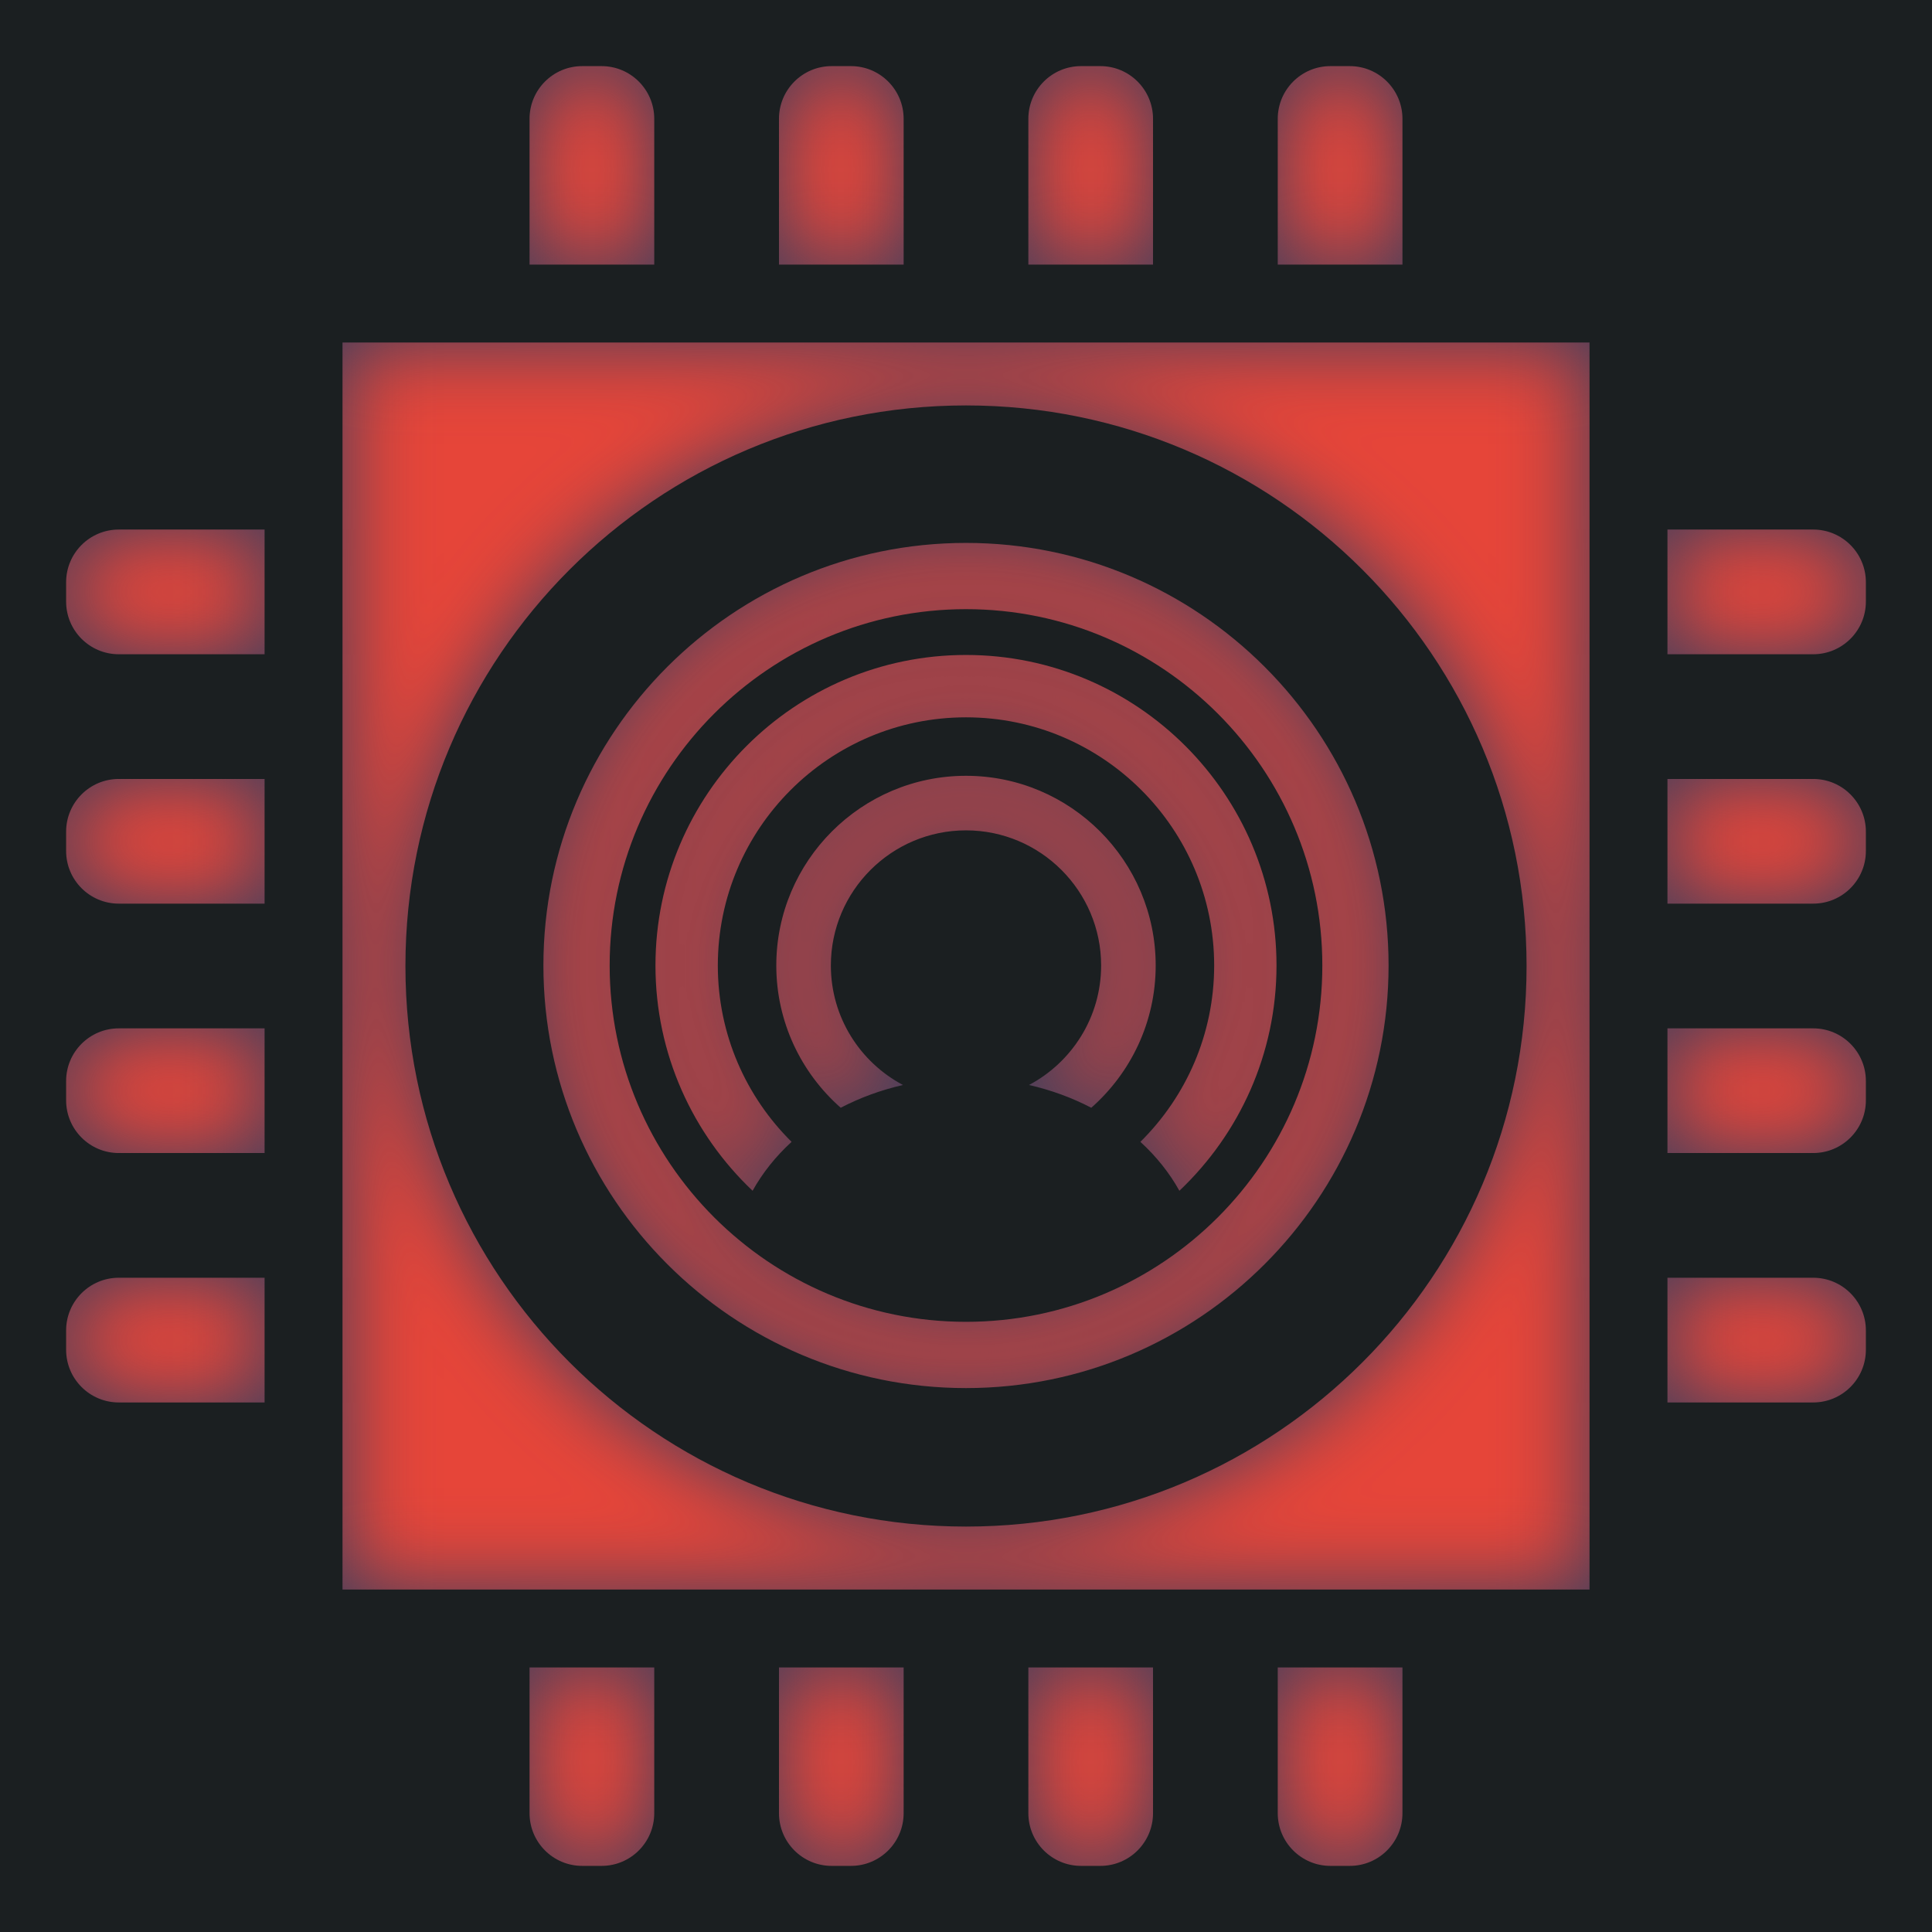
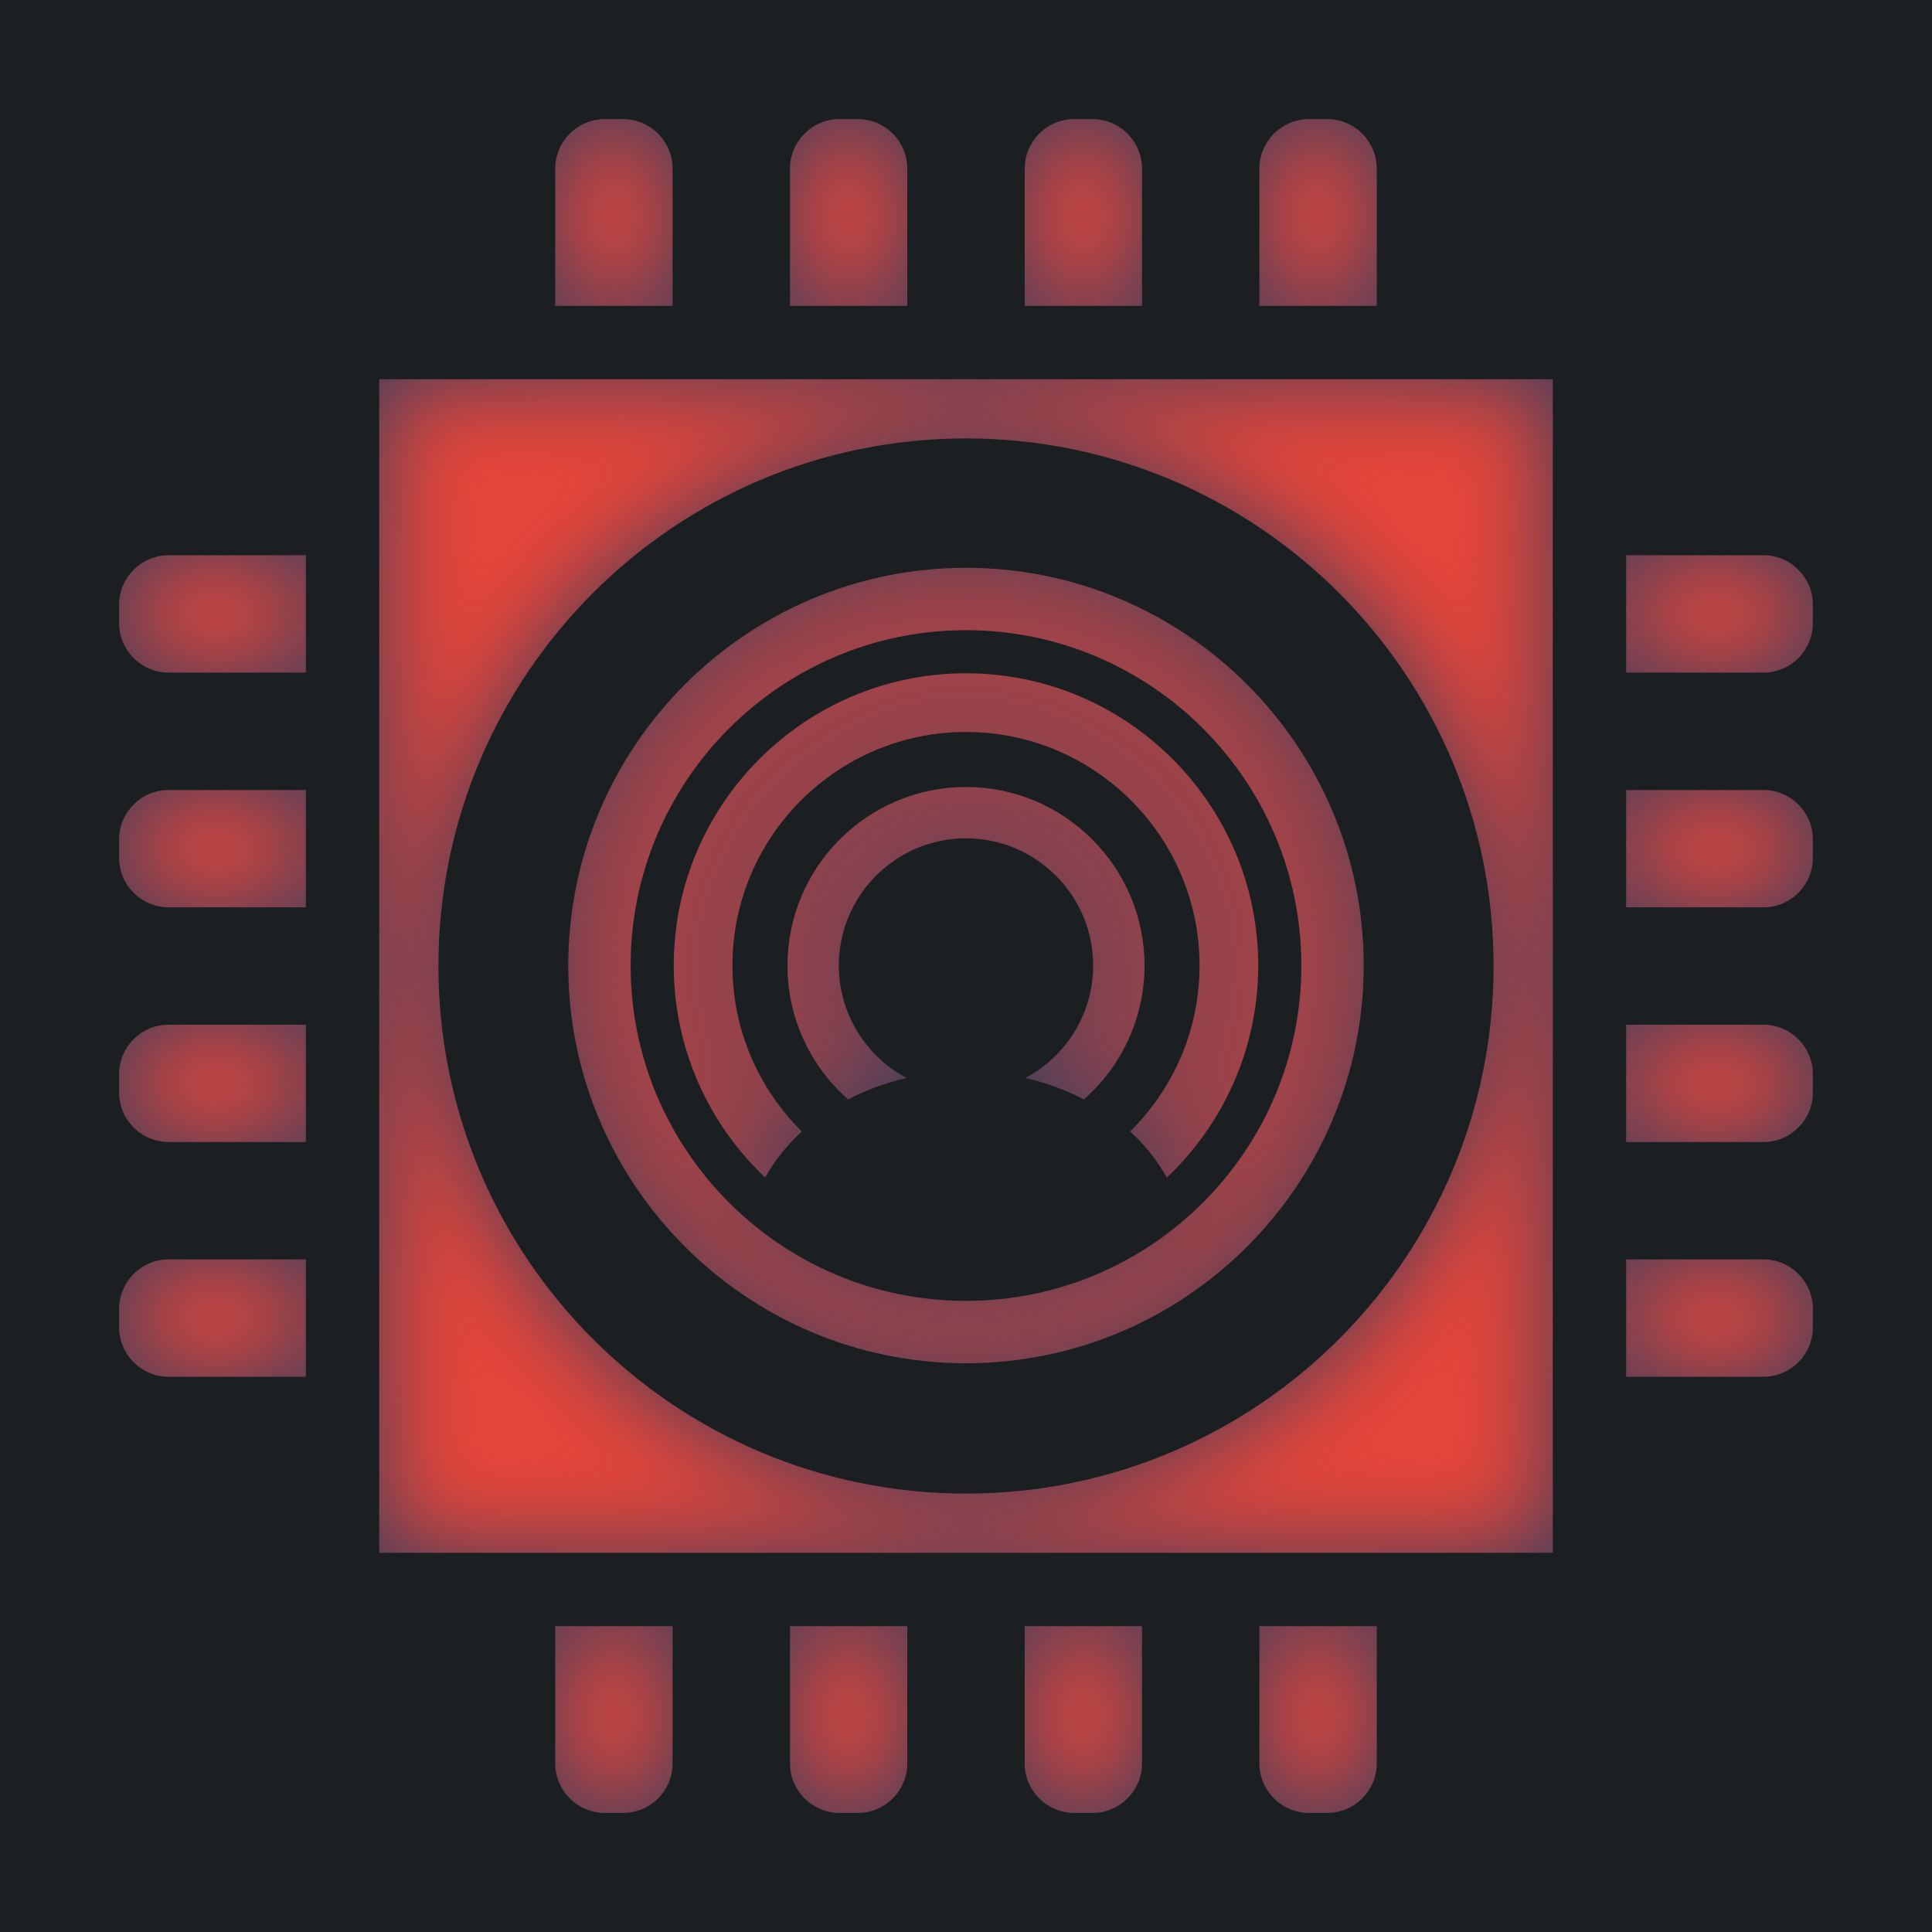
- <svg xmlns="http://www.w3.org/2000/svg" version="1.2" id="Layer_1" x="0px" y="0px" viewBox="-421 153 512 512" xml:space="preserve" width="512" height="512">
-   <defs id="defs7">
-     <filter style="color-interpolation-filters:sRGB;" id="filter980" x="-0.192" y="-0.155" width="1.374" height="1.301">
-       <feFlood flood-opacity="1" flood-color="rgb(58,63,94)" result="flood" id="feFlood970" />
-       <feComposite in="flood" in2="SourceGraphic" operator="out" result="composite1" id="feComposite972" />
-       <feGaussianBlur in="composite1" stdDeviation="15" result="blur" id="feGaussianBlur974" />
-       <feOffset dx="0" dy="0" result="offset" id="feOffset976" />
-       <feComposite in="offset" in2="SourceGraphic" operator="atop" result="composite2" id="feComposite978" />
-     </filter>
-     <filter style="color-interpolation-filters:sRGB;" id="filter1066" x="-0.059" y="-0.048" width="1.119" height="1.096">
-       <feFlood flood-opacity="1" flood-color="rgb(58,63,94)" result="flood" id="feFlood1056" />
-       <feComposite in="flood" in2="SourceGraphic" operator="out" result="composite1" id="feComposite1058" />
-       <feGaussianBlur in="composite1" stdDeviation="9.788" result="blur" id="feGaussianBlur1060" />
-       <feOffset dx="0" dy="0" result="offset" id="feOffset1062" />
-       <feComposite in="offset" in2="SourceGraphic" operator="atop" result="composite2" id="feComposite1064" />
-     </filter>
-     <filter style="color-interpolation-filters:sRGB;" id="filter3800" x="-0.061" y="-0.061" width="1.123" height="1.123">
-       <feFlood flood-opacity="1" flood-color="rgb(58,63,94)" result="flood" id="feFlood3790" />
-       <feComposite in="flood" in2="SourceGraphic" operator="out" result="composite1" id="feComposite3792" />
-       <feGaussianBlur in="composite1" stdDeviation="12.098" result="blur" id="feGaussianBlur3794" />
-       <feOffset dx="0" dy="0" result="offset" id="feOffset3796" />
-       <feComposite in="offset" in2="SourceGraphic" operator="atop" result="composite2" id="feComposite3798" />
-     </filter>
-     <filter style="color-interpolation-filters:sRGB;" id="filter4260" x="-0.057" y="-0.057" width="1.113" height="1.113">
-       <feFlood flood-opacity="1" flood-color="rgb(58,63,94)" result="flood" id="feFlood4250" />
-       <feComposite in="flood" in2="SourceGraphic" operator="out" result="composite1" id="feComposite4252" />
-       <feGaussianBlur in="composite1" stdDeviation="12.1" result="blur" id="feGaussianBlur4254" />
-       <feOffset dx="0" dy="0" result="offset" id="feOffset4256" />
-       <feComposite in="offset" in2="SourceGraphic" operator="atop" result="composite2" id="feComposite4258" />
-     </filter>
-     <filter style="color-interpolation-filters:sRGB;" id="filter893" x="-0.099" y="-0.077" width="1.198" height="1.153">
-       <feFlood flood-opacity="1" flood-color="rgb(58,63,94)" result="flood" id="feFlood883" />
-       <feComposite in="flood" in2="SourceGraphic" operator="out" result="composite1" id="feComposite885" />
-       <feGaussianBlur in="composite1" stdDeviation="15" result="blur" id="feGaussianBlur887" />
-       <feOffset dx="0" dy="0" result="offset" id="feOffset889" />
-       <feComposite in="offset" in2="SourceGraphic" operator="atop" result="composite2" id="feComposite891" />
-     </filter>
-     <filter style="color-interpolation-filters:sRGB;" id="filter893-7" x="-0.16" y="-0.161" width="1.312" height="1.314">
-       <feFlood flood-opacity="1" flood-color="rgb(58,63,94)" result="flood" id="feFlood883-7" />
-       <feComposite in="flood" in2="SourceGraphic" operator="out" result="composite1" id="feComposite885-5" />
-       <feGaussianBlur in="composite1" stdDeviation="15" result="blur" id="feGaussianBlur887-4" />
-       <feOffset dx="0" dy="0" result="offset" id="feOffset889-8" />
-       <feComposite in="offset" in2="SourceGraphic" operator="atop" result="composite2" id="feComposite891-1" />
-     </filter>
-     <filter style="color-interpolation-filters:sRGB;" id="filter937" x="-0.075" y="-0.075" width="1.149" height="1.15">
-       <feFlood flood-opacity="1" flood-color="rgb(58,63,94)" result="flood" id="feFlood927" />
-       <feComposite in="flood" in2="SourceGraphic" operator="out" result="composite1" id="feComposite929" />
-       <feGaussianBlur in="composite1" stdDeviation="14.772" result="blur" id="feGaussianBlur931" />
-       <feOffset dx="0" dy="0" result="offset" id="feOffset933" />
-       <feComposite in="offset" in2="SourceGraphic" operator="atop" result="composite2" id="feComposite935" />
-     </filter>
-     <filter style="color-interpolation-filters:sRGB;" id="filter887" x="-0.161" y="-0.162" width="1.313" height="1.316">
-       <feFlood flood-opacity="1" flood-color="rgb(58,63,94)" result="flood" id="feFlood877" />
-       <feComposite in="flood" in2="SourceGraphic" operator="out" result="composite1" id="feComposite879" />
-       <feGaussianBlur in="composite1" stdDeviation="15" result="blur" id="feGaussianBlur881" />
-       <feOffset dx="0" dy="0" result="offset" id="feOffset883" />
-       <feComposite in="offset" in2="SourceGraphic" operator="atop" result="composite2" id="feComposite885-2" />
-     </filter>
-     <filter style="color-interpolation-filters:sRGB;" id="filter937-8" x="-0.059" y="-0.06" width="1.119" height="1.12">
-       <feFlood flood-opacity="1" flood-color="rgb(58,63,94)" result="flood" id="feFlood927-9" />
-       <feComposite in="flood" in2="SourceGraphic" operator="out" result="composite1" id="feComposite929-3" />
-       <feGaussianBlur in="composite1" stdDeviation="11.723" result="blur" id="feGaussianBlur931-6" />
-       <feOffset dx="0" dy="0" result="offset" id="feOffset933-8" />
-       <feComposite in="offset" in2="SourceGraphic" operator="atop" result="composite2" id="feComposite935-0" />
-     </filter>
-     <filter style="color-interpolation-filters:sRGB;" id="filter893-1" x="-0.162" y="-0.161" width="1.315" height="1.314">
-       <feFlood flood-opacity="1" flood-color="rgb(58,63,94)" result="flood" id="feFlood883-0" />
-       <feComposite in="flood" in2="SourceGraphic" operator="out" result="composite1" id="feComposite885-51" />
-       <feGaussianBlur in="composite1" stdDeviation="15" result="blur" id="feGaussianBlur887-1" />
-       <feOffset dx="0" dy="0" result="offset" id="feOffset889-0" />
-       <feComposite in="offset" in2="SourceGraphic" operator="atop" result="composite2" id="feComposite891-8" />
-     </filter>
-     <filter style="color-interpolation-filters:sRGB;" id="filter937-5" x="-0.063" y="-0.063" width="1.127" height="1.126">
-       <feFlood flood-opacity="1" flood-color="rgb(58,63,94)" result="flood" id="feFlood927-0" />
-       <feComposite in="flood" in2="SourceGraphic" operator="out" result="composite1" id="feComposite929-6" />
-       <feGaussianBlur in="composite1" stdDeviation="12.382" result="blur" id="feGaussianBlur931-4" />
-       <feOffset dx="0" dy="0" result="offset" id="feOffset933-6" />
-       <feComposite in="offset" in2="SourceGraphic" operator="atop" result="composite2" id="feComposite935-2" />
-     </filter>
-     <filter style="color-interpolation-filters:sRGB;" id="filter893-8" x="-0.157" y="-0.157" width="1.305" height="1.305">
-       <feFlood flood-opacity="1" flood-color="rgb(58,63,94)" result="flood" id="feFlood883-6" />
-       <feComposite in="flood" in2="SourceGraphic" operator="out" result="composite1" id="feComposite885-28" />
-       <feGaussianBlur in="composite1" stdDeviation="15" result="blur" id="feGaussianBlur887-47" />
-       <feOffset dx="0" dy="0" result="offset" id="feOffset889-2" />
-       <feComposite in="offset" in2="SourceGraphic" operator="atop" result="composite2" id="feComposite891-4" />
-     </filter>
-     <filter style="color-interpolation-filters:sRGB;" id="filter1451" x="-0.074" y="-0.074" width="1.148" height="1.148">
-       <feFlood flood-opacity="1" flood-color="rgb(58,63,94)" result="flood" id="feFlood1441" />
-       <feComposite in="flood" in2="SourceGraphic" operator="out" result="composite1" id="feComposite1443" />
-       <feGaussianBlur in="composite1" stdDeviation="14.95" result="blur" id="feGaussianBlur1445" />
-       <feOffset dx="0" dy="0" result="offset" id="feOffset1447" />
-       <feComposite in="offset" in2="SourceGraphic" operator="atop" result="composite2" id="feComposite1449" />
+ <svg xmlns="http://www.w3.org/2000/svg" version="1.2" id="Layer_1" x="0px" y="0px" viewBox="0 0 512 512" xml:space="preserve" width="512" height="512">
+   <defs id="defs1">
+     <filter style="color-interpolation-filters:sRGB" id="filter2" x="-0.07" y="-0.07" width="1.141" height="1.141">
+       <feFlood result="flood" in="SourceGraphic" flood-opacity="1" flood-color="rgb(58,63,94)" id="feFlood1" />
+       <feGaussianBlur result="blur" in="SourceGraphic" stdDeviation="15" id="feGaussianBlur1" />
+       <feOffset result="offset" in="blur" dx="0" dy="0" id="feOffset1" />
+       <feComposite result="comp1" operator="out" in="flood" in2="offset" id="feComposite1" />
+       <feComposite result="comp2" operator="atop" in="comp1" in2="SourceGraphic" id="feComposite2" />
    </filter>
  </defs>
-   <g id="g439" transform="translate(-421,153)" style="fill:#1b1f21;fill-opacity:1">
-     <g id="g8" style="fill:#1b1f21;fill-opacity:1">
- </g>
-     <g id="g10" style="fill:#1b1f21;fill-opacity:1">
- </g>
-     <g id="g12" style="fill:#1b1f21;fill-opacity:1">
- </g>
-     <g id="g14" style="fill:#1b1f21;fill-opacity:1">
- </g>
-     <g id="g16" style="fill:#1b1f21;fill-opacity:1">
- </g>
-     <g id="g18" style="fill:#1b1f21;fill-opacity:1">
- </g>
-     <g id="g20" style="fill:#1b1f21;fill-opacity:1">
- </g>
-     <g id="g22" style="fill:#1b1f21;fill-opacity:1">
- </g>
-     <g id="g24" style="fill:#1b1f21;fill-opacity:1">
- </g>
-     <g id="g26" style="fill:#1b1f21;fill-opacity:1">
- </g>
-     <g id="g28" style="fill:#1b1f21;fill-opacity:1">
- </g>
-     <g id="g30" style="fill:#1b1f21;fill-opacity:1">
- </g>
-     <g id="g32" style="fill:#1b1f21;fill-opacity:1">
- </g>
-     <g id="g34" style="fill:#1b1f21;fill-opacity:1">
- </g>
-     <g id="g36" style="fill:#1b1f21;fill-opacity:1">
- </g>
-     <g id="g1182" transform="translate(131.2651,78.46136)" style="fill:#1b1f21;fill-opacity:1">
-       <g id="g14-6" style="fill:#1b1f21;fill-opacity:1">
- </g>
-       <g id="g16-7" style="fill:#1b1f21;fill-opacity:1">
- </g>
-       <g id="g18-5" style="fill:#1b1f21;fill-opacity:1">
- </g>
-       <g id="g20-3" style="fill:#1b1f21;fill-opacity:1">
- </g>
-       <g id="g22-5" style="fill:#1b1f21;fill-opacity:1">
- </g>
-       <g id="g24-6" style="fill:#1b1f21;fill-opacity:1">
- </g>
-       <g id="g26-2" style="fill:#1b1f21;fill-opacity:1">
- </g>
-       <g id="g28-9" style="fill:#1b1f21;fill-opacity:1">
- </g>
-       <g id="g30-1" style="fill:#1b1f21;fill-opacity:1">
- </g>
-       <g id="g32-27" style="fill:#1b1f21;fill-opacity:1">
- </g>
-       <g id="g34-09" style="fill:#1b1f21;fill-opacity:1">
- </g>
-       <g id="g36-3" style="fill:#1b1f21;fill-opacity:1">
- </g>
-       <g id="g38" style="fill:#1b1f21;fill-opacity:1">
- </g>
-       <g id="g40" style="fill:#1b1f21;fill-opacity:1">
- </g>
-       <g id="g42" style="fill:#1b1f21;fill-opacity:1">
- </g>
-       <g id="g541" transform="translate(26.04745,-8.002671)" style="fill:#1b1f21;fill-opacity:1">
-         <g id="g20-6" style="fill:#1b1f21;fill-opacity:1">
- </g>
-         <g id="g22-7" style="fill:#1b1f21;fill-opacity:1">
- </g>
-         <g id="g24-5" style="fill:#1b1f21;fill-opacity:1">
- </g>
-         <g id="g26-3" style="fill:#1b1f21;fill-opacity:1">
- </g>
-         <g id="g28-5" style="fill:#1b1f21;fill-opacity:1">
- </g>
-         <g id="g30-6" style="fill:#1b1f21;fill-opacity:1">
- </g>
-         <g id="g32-2" style="fill:#1b1f21;fill-opacity:1">
- </g>
-         <g id="g34-9" style="fill:#1b1f21;fill-opacity:1">
- </g>
-         <g id="g36-1" style="fill:#1b1f21;fill-opacity:1">
- </g>
-         <g id="g38-2" style="fill:#1b1f21;fill-opacity:1">
- </g>
-         <g id="g40-7" style="fill:#1b1f21;fill-opacity:1">
- </g>
-         <g id="g42-0" style="fill:#1b1f21;fill-opacity:1">
- </g>
-         <g id="g44" style="fill:#1b1f21;fill-opacity:1">
- </g>
-         <g id="g46" style="fill:#1b1f21;fill-opacity:1">
- </g>
-         <g id="g48" style="fill:#1b1f21;fill-opacity:1">
- </g>
-         <g id="g319" transform="translate(-157.3126,-70.45869)" style="fill:#1b1f21;fill-opacity:1">
-           <g id="g949" style="fill:#1b1f21;fill-opacity:1">
-             <path d="M 0,0 H 512 V 512 H 0 Z" fill="#b90202" fill-opacity="1" id="path902" style="fill:#1b1f21;fill-opacity:1" />
-             <g id="g1524" transform="matrix(0.6529937,0.6509531,-0.6509531,0.6529937,760.9603,405.168)" style="fill:#1b1f21;fill-opacity:1">
-               <g class="" id="g1513" style="fill:#1b1f21;fill-opacity:1" />
-             </g>
-             <g id="g1741" transform="matrix(0.7314895,-0.7251916,0.7251916,0.7314895,174.7217,-127.5294)" style="fill:#1b1f21;fill-opacity:1">
-               <g class="" id="g1730" style="fill:#1b1f21;fill-opacity:1" />
-             </g>
-           </g>
-           <g id="g10-6" style="fill:#1b1f21;fill-opacity:1">
- </g>
-           <g id="g12-7" style="fill:#1b1f21;fill-opacity:1">
- </g>
-           <g id="g14-9" style="fill:#1b1f21;fill-opacity:1">
- </g>
-           <g id="g16-5" style="fill:#1b1f21;fill-opacity:1">
- </g>
-           <g id="g18-3" style="fill:#1b1f21;fill-opacity:1">
- </g>
-           <g id="g20-5" style="fill:#1b1f21;fill-opacity:1">
- </g>
-           <g id="g22-6" style="fill:#1b1f21;fill-opacity:1">
- </g>
-           <g id="g24-2" style="fill:#1b1f21;fill-opacity:1">
- </g>
-           <g id="g26-9" style="fill:#1b1f21;fill-opacity:1">
- </g>
-           <g id="g28-1" style="fill:#1b1f21;fill-opacity:1">
- </g>
-           <g id="g30-2" style="fill:#1b1f21;fill-opacity:1">
- </g>
-           <g id="g32-7" style="fill:#1b1f21;fill-opacity:1">
- </g>
-           <g id="g34-0" style="fill:#1b1f21;fill-opacity:1">
- </g>
-           <g id="g36-9" style="fill:#1b1f21;fill-opacity:1">
- </g>
-           <g id="g38-3" style="fill:#1b1f21;fill-opacity:1">
- </g>
-         </g>
-       </g>
-     </g>
-     <g id="g1551" transform="matrix(0.5122272,0,0,0.5122272,124.8544,126.0789)" style="fill:#1b1f21;fill-opacity:1">
-       <g id="g1478" style="fill:#1b1f21;fill-opacity:1">
-         <g id="g1476" style="fill:#1b1f21;fill-opacity:1">
- 		
- 	</g>
-       </g>
-       <g id="g1484" style="fill:#1b1f21;fill-opacity:1">
-         <g id="g1482" style="fill:#1b1f21;fill-opacity:1">
- 		
- 	</g>
-       </g>
-       <g id="g1490" style="fill:#1b1f21;fill-opacity:1">
-         <g id="g1488" style="fill:#1b1f21;fill-opacity:1">
- 		
- 	</g>
-       </g>
-       <g id="g1492" style="fill:#1b1f21;fill-opacity:1">
- </g>
-       <g id="g1494" style="fill:#1b1f21;fill-opacity:1">
- </g>
-       <g id="g1496" style="fill:#1b1f21;fill-opacity:1">
- </g>
-       <g id="g1498" style="fill:#1b1f21;fill-opacity:1">
- </g>
-       <g id="g1500" style="fill:#1b1f21;fill-opacity:1">
- </g>
-       <g id="g1502" style="fill:#1b1f21;fill-opacity:1">
- </g>
-       <g id="g1504" style="fill:#1b1f21;fill-opacity:1">
- </g>
-       <g id="g1506" style="fill:#1b1f21;fill-opacity:1">
- </g>
-       <g id="g1508" style="fill:#1b1f21;fill-opacity:1">
- </g>
-       <g id="g1510" style="fill:#1b1f21;fill-opacity:1">
- </g>
-       <g id="g1512" style="fill:#1b1f21;fill-opacity:1">
- </g>
-       <g id="g1514" style="fill:#1b1f21;fill-opacity:1">
- </g>
-       <g id="g1516" style="fill:#1b1f21;fill-opacity:1">
- </g>
-       <g id="g1518" style="fill:#1b1f21;fill-opacity:1">
- </g>
-       <g id="g1520" style="fill:#1b1f21;fill-opacity:1">
- </g>
-     </g>
-   </g>
-   <g id="g2623" transform="matrix(0.3880947,0,0,0.3880947,-267.3774,341.8404)" />
-   <g id="g366" transform="matrix(0.6494255,0,0,0.6494255,-256.6911,316.5475)">
-     <g id="g309">
-       <g id="g307">
- 		
- 		
- 		
- 	</g>
-     </g>
-     <g id="g311">
- </g>
-     <g id="g313">
- </g>
-     <g id="g315">
- </g>
-     <g id="g317">
- </g>
-     <g id="g319-3">
- </g>
-     <g id="g321">
- </g>
-     <g id="g323">
- </g>
-     <g id="g325">
- </g>
-     <g id="g327">
- </g>
-     <g id="g329">
- </g>
-     <g id="g331">
- </g>
-     <g id="g333">
- </g>
-     <g id="g335">
- </g>
-     <g id="g337">
- </g>
-     <g id="g339">
- </g>
-   </g>
-   <g id="g314" transform="matrix(0.3554219,0,0,0.3554219,-255.9877,318.0125)">
-     <g id="g249">
-       <g id="g247">
- 		
- 	</g>
-     </g>
-     <g id="g255">
-       <g id="g253">
- 		
- 	</g>
-     </g>
-     <g id="g257">
- </g>
-     <g id="g259">
- </g>
-     <g id="g261">
- </g>
-     <g id="g263">
- </g>
-     <g id="g265">
- </g>
-     <g id="g267">
- </g>
-     <g id="g269">
- </g>
-     <g id="g271">
- </g>
-     <g id="g273">
- </g>
-     <g id="g275">
- </g>
-     <g id="g277">
- </g>
-     <g id="g279">
- </g>
-     <g id="g281">
- </g>
-     <g id="g283">
- </g>
-     <g id="g285">
- </g>
-   </g>
-   <g style="fill:#000000" id="g1111" transform="matrix(3.723832,0,0,3.723832,-258.0958,310.3184)" />
-   <g style="fill:#000000" id="g1846" transform="matrix(0.3894442,0,0,0.3894442,-264.6975,331.6525)">
-     <g id="g1719">
-       <g id="g1717">
- 		
- 	</g>
-     </g>
-     <g id="g1725">
-       <g id="g1723">
- 		
- 	</g>
-     </g>
-     <g id="g1731">
-       <g id="g1729">
- 		
- 	</g>
-     </g>
-     <g id="g1737">
-       <g id="g1735">
- 		
- 	</g>
-     </g>
-     <g id="g1743">
-       <g id="g1741-6">
- 		
- 	</g>
-     </g>
-     <g id="g1749">
-       <g id="g1747">
- 		
- 	</g>
-     </g>
-     <g id="g1755">
-       <g id="g1753">
- 		
- 	</g>
-     </g>
-     <g id="g1761">
-       <g id="g1759">
- 		
- 	</g>
-     </g>
-     <g id="g1767">
-       <g id="g1765">
- 		
- 	</g>
-     </g>
-     <g id="g1773">
-       <g id="g1771">
- 		
- 	</g>
-     </g>
-     <g id="g1779">
-       <g id="g1777">
- 		
- 	</g>
-     </g>
-     <g id="g1785">
-       <g id="g1783">
- 		
- 	</g>
-     </g>
-     <g id="g1791">
-       <g id="g1789">
- 		
- 	</g>
-     </g>
-     <g id="g1797">
-       <g id="g1795">
- 		
- 	</g>
-     </g>
-   </g>
-   <style type="text/css" id="style4077">
- 	.st0{fill:#000000;}
- </style>
-   <g id="g4113" transform="matrix(0.9315556,0,0,0.9315556,-403.4782,170.5218)" style="fill:#e64539;fill-opacity:1;filter:url(#filter4260)">
-     <path class="st0" d="M 167.314,14.993 C 167.314,6.712 160.603,0 152.332,0 h -5.514 c -8.27,0 -14.982,6.712 -14.982,14.993 V 56.46 h 35.478 z" id="path4079" style="fill:#e64539;fill-opacity:1" />
-     <path class="st0" d="M 238.261,14.993 C 238.261,6.712 231.549,0 223.279,0 h -5.504 c -8.271,0 -14.982,6.712 -14.982,14.993 V 56.46 h 35.468 V 14.993 Z" id="path4081" style="fill:#e64539;fill-opacity:1" />
-     <path class="st0" d="M 309.207,14.993 C 309.207,6.712 302.496,0 294.225,0 h -5.504 C 280.45,0 273.739,6.712 273.739,14.993 V 56.46 h 35.468 z" id="path4083" style="fill:#e64539;fill-opacity:1" />
-     <path class="st0" d="M 380.164,14.993 C 380.164,6.712 373.452,0 365.182,0 h -5.514 c -8.271,0 -14.982,6.712 -14.982,14.993 V 56.46 h 35.478 V 14.993 Z" id="path4085" style="fill:#e64539;fill-opacity:1" />
-     <path class="st0" d="m 131.836,497.007 c 0,8.281 6.712,14.993 14.982,14.993 h 5.514 c 8.27,0 14.982,-6.712 14.982,-14.993 V 455.55 h -35.478 z" id="path4087" style="fill:#e64539;fill-opacity:1" />
-     <path class="st0" d="m 202.793,497.007 c 0,8.281 6.711,14.993 14.982,14.993 h 5.504 c 8.271,0 14.982,-6.712 14.982,-14.993 V 455.55 h -35.468 z" id="path4089" style="fill:#e64539;fill-opacity:1" />
-     <path class="st0" d="m 273.739,497.007 c 0,8.281 6.711,14.993 14.982,14.993 h 5.504 c 8.271,0 14.982,-6.712 14.982,-14.993 V 455.55 h -35.468 z" id="path4091" style="fill:#e64539;fill-opacity:1" />
-     <path class="st0" d="m 344.685,497.007 c 0,8.281 6.712,14.993 14.982,14.993 h 5.514 c 8.27,0 14.982,-6.712 14.982,-14.993 V 455.55 h -35.478 z" id="path4093" style="fill:#e64539;fill-opacity:1" />
-     <path class="st0" d="m 497.017,131.836 h -41.466 v 35.478 h 41.466 c 8.272,0 14.982,-6.711 14.982,-14.992 v -5.494 c 0,-8.281 -6.71,-14.992 -14.982,-14.992 z" id="path4095" style="fill:#e64539;fill-opacity:1" />
-     <path class="st0" d="m 497.017,202.792 h -41.466 v 35.468 h 41.466 c 8.272,0 14.982,-6.712 14.982,-14.982 v -5.493 c 0,-8.281 -6.71,-14.993 -14.982,-14.993 z" id="path4097" style="fill:#e64539;fill-opacity:1" />
-     <path class="st0" d="m 497.017,273.739 h -41.466 v 35.468 h 41.466 c 8.272,0 14.982,-6.712 14.982,-14.993 v -5.493 c 0,-8.271 -6.71,-14.982 -14.982,-14.982 z" id="path4099" style="fill:#e64539;fill-opacity:1" />
-     <path class="st0" d="m 497.017,344.685 h -41.466 v 35.478 h 41.466 c 8.272,0 14.982,-6.712 14.982,-14.993 v -5.493 c 0,-8.28 -6.71,-14.992 -14.982,-14.992 z" id="path4101" style="fill:#e64539;fill-opacity:1" />
-     <path class="st0" d="m 0.001,146.828 v 5.494 c 0,8.281 6.712,14.992 14.982,14.992 H 56.46 V 131.836 H 14.983 c -8.27,0 -14.982,6.711 -14.982,14.992 z" id="path4103" style="fill:#e64539;fill-opacity:1" />
-     <path class="st0" d="m 0.001,217.786 v 5.493 c 0,8.27 6.712,14.982 14.982,14.982 H 56.46 V 202.793 H 14.983 c -8.27,-0.001 -14.982,6.711 -14.982,14.993 z" id="path4105" style="fill:#e64539;fill-opacity:1" />
-     <path class="st0" d="m 0.001,288.722 v 5.493 c 0,8.281 6.712,14.993 14.982,14.993 H 56.46 V 273.74 H 14.983 c -8.27,-0.001 -14.982,6.71 -14.982,14.982 z" id="path4107" style="fill:#e64539;fill-opacity:1" />
-     <path class="st0" d="m 0.001,359.678 v 5.493 c 0,8.281 6.712,14.993 14.982,14.993 H 56.46 V 344.686 H 14.983 c -8.27,-10e-4 -14.982,6.711 -14.982,14.992 z" id="path4109" style="fill:#e64539;fill-opacity:1" />
-     <path id="path4111" style="fill:#e64539;fill-opacity:1" class="st0" d="M 78.627 78.627 L 78.627 433.381 L 433.381 433.381 L 433.381 78.627 L 78.627 78.627 z M 256 96.528 C 344.074 96.528 415.473 167.926 415.472 256 C 415.472 344.072 344.074 415.472 256 415.472 C 167.926 415.472 96.528 344.074 96.528 256 C 96.528 167.926 167.926 96.528 256 96.528 z M 255.998 135.639 C 189.709 135.639 135.779 189.567 135.779 255.857 C 135.779 322.143 189.709 376.076 255.998 376.076 C 322.287 376.076 376.216 322.143 376.216 255.857 C 376.216 189.567 322.287 135.639 255.998 135.639 z M 255.998 154.488 C 311.893 154.488 357.368 199.961 357.368 255.857 C 357.368 311.75 311.892 357.223 255.998 357.223 C 200.104 357.223 154.63 311.75 154.63 255.857 C 154.63 199.961 200.104 154.488 255.998 154.488 z M 255.996 167.516 C 207.285 167.516 167.657 207.146 167.657 255.857 C 167.657 281.068 178.291 303.833 195.29 319.943 C 198.13 314.838 201.879 310.148 206.385 306.026 C 193.437 293.22 185.4 275.465 185.4 255.857 C 185.4 216.929 217.071 185.258 255.998 185.258 C 294.925 185.258 326.598 216.929 326.598 255.857 C 326.598 275.463 318.56 293.219 305.608 306.026 C 310.116 310.148 313.865 314.838 316.706 319.943 C 333.706 303.833 344.338 281.069 344.335 255.857 C 344.335 207.144 304.706 167.516 255.996 167.516 z M 255.998 201.89 C 226.242 201.89 202.033 226.099 202.033 255.857 C 202.033 271.963 209.134 286.432 220.357 296.327 C 225.786 293.499 231.74 291.299 238.076 289.85 C 225.886 283.395 217.556 270.583 217.556 255.857 C 217.556 234.659 234.802 217.414 255.998 217.414 C 277.195 217.414 294.44 234.659 294.44 255.857 C 294.44 270.583 286.109 283.395 273.92 289.85 C 280.256 291.3 286.211 293.497 291.638 296.327 C 302.862 286.432 309.964 271.963 309.963 255.857 C 309.963 226.099 285.753 201.89 255.998 201.89 z " />
-   </g>
-   <g class="" style="fill:#000000;fill-opacity:1" id="g6" transform="matrix(0.5575513,0,0,0.5575513,-307.7307,266.2724)" />
-   <g class="" transform="matrix(0,-0.5825368,0.5825368,0,-314.1261,558.1291)" id="g6-2" style="fill:#000000;fill-opacity:1" />
-   <g class="" style="fill:#000000;fill-opacity:1" id="g6-5" transform="matrix(0.5780088,0,0,0.5780088,-311.218,265.6819)" />
-   <style type="text/css" id="style10977">
- 	.st0{fill:#000000;}
- </style>
-   <g id="g10983" transform="matrix(0.5516086,0,0,0.5516086,-306.2118,267.7881)">
- 	
- 	
- </g>
-   <g id="g13693" transform="matrix(1.310549,0,0,1.310549,-313.556,260.444)">
- 	
- 	
- </g>
+   <path d="M 0,0 H 512 V 512 H 0 Z" fill="#b90202" fill-opacity="1" id="path902" style="fill:#1b1f21;fill-opacity:1" />
+   <path id="path4079" style="fill:#e64539;fill-opacity:1;filter:url(#filter2)" class="st0" d="m 146.818,-2.9587605e-4 c -8.27,0 -14.982,6.712 -14.982,14.993 v 41.467 h 35.479 V 14.993 c 0,-8.281 -6.712,-14.993 -14.982,-14.993 z m 70.956,0 c -8.271,0 -14.98,6.712 -14.98,14.993 v 41.467 h 35.467 V 14.993 c 0,-8.281 -6.71,-14.993 -14.98,-14.993 z m 70.946,0 c -8.271,0 -14.98,6.712 -14.98,14.993 v 41.467 h 35.467 V 14.993 c 0,-8.281 -6.709,-14.993 -14.98,-14.993 z m 70.948,0 c -8.271,0 -14.982,6.712 -14.982,14.993 v 41.467 h 35.479 V 14.993 c 0,-8.281 -6.713,-14.993 -14.982,-14.993 z M 78.627,78.627 V 433.381 H 433.381 V 78.627 Z M 256,96.528 c 88.074,0 159.473,71.398 159.472,159.472 0,88.072 -71.398,159.472 -159.472,159.472 C 167.926,415.472 96.528,344.074 96.528,256 96.528,167.926 167.926,96.528 256,96.528 Z M 14.982,131.836 c -8.27,0 -14.98,6.712 -14.98,14.993 v 5.493 c 0,8.281 6.71,14.993 14.98,14.993 h 41.478 v -35.479 z m 440.568,0 v 35.479 h 41.467 c 8.272,0 14.98,-6.712 14.98,-14.993 v -5.493 c 0,-8.281 -6.708,-14.993 -14.98,-14.993 z m -199.553,3.803 c -66.289,0 -120.219,53.928 -120.219,120.219 0,66.286 53.93,120.219 120.219,120.219 66.289,0 120.219,-53.933 120.219,-120.219 0,-66.29 -53.93,-120.219 -120.219,-120.219 z m 0,18.849 c 55.895,0 101.37,45.473 101.37,101.37 0,55.892 -45.476,101.366 -101.37,101.366 -55.894,0 -101.368,-45.473 -101.368,-101.366 0,-55.896 45.474,-101.37 101.368,-101.37 z m -0.002,13.028 c -48.71,0 -88.339,39.63 -88.339,88.341 0,25.211 10.635,47.976 27.634,64.086 2.84,-5.105 6.589,-9.795 11.095,-13.917 -12.949,-12.805 -20.985,-30.561 -20.985,-50.168 0,-38.929 31.67,-70.6 70.598,-70.6 38.927,0 70.6,31.671 70.6,70.6 0,19.606 -8.038,37.362 -20.989,50.168 4.508,4.122 8.257,8.812 11.097,13.917 17,-16.11 27.632,-38.874 27.629,-64.086 0,-48.713 -39.629,-88.341 -88.339,-88.341 z m 0.002,34.374 c -29.756,0 -53.965,24.208 -53.965,53.967 0,16.105 7.101,30.575 18.325,40.469 5.429,-2.828 11.382,-5.027 17.719,-6.476 -12.19,-6.455 -20.52,-19.267 -20.52,-33.993 0,-21.198 17.246,-38.444 38.442,-38.444 21.197,0 38.442,17.246 38.442,38.444 0,14.725 -8.331,27.538 -20.52,33.993 6.336,1.45 12.291,3.647 17.719,6.476 11.224,-9.894 18.326,-24.364 18.325,-40.469 0,-29.759 -24.21,-53.967 -53.965,-53.967 z m 199.553,0.902 v 35.469 h 41.467 c 8.272,0 14.98,-6.713 14.98,-14.982 v -5.493 c 0,-8.281 -6.708,-14.993 -14.98,-14.993 z m -440.568,0.002 c -8.27,-0.001 -14.98,6.711 -14.98,14.993 v 5.493 c 0,8.27 6.71,14.98 14.98,14.98 h 41.478 v -35.467 z m 0,70.946 c -8.27,-10e-4 -14.98,6.71 -14.98,14.982 v 5.493 c 0,8.281 6.71,14.993 14.98,14.993 h 41.478 v -35.469 z m 440.568,0 v 35.467 h 41.467 c 8.272,0 14.98,-6.712 14.98,-14.993 v -5.493 c 0,-8.271 -6.708,-14.98 -14.98,-14.98 z M 14.982,344.685 c -8.27,-10e-4 -14.98,6.712 -14.98,14.993 v 5.493 c 0,8.281 6.71,14.993 14.98,14.993 h 41.478 v -35.479 z m 440.568,0 v 35.477 h 41.467 c 8.272,0 14.98,-6.712 14.98,-14.993 v -5.493 c 0,-8.28 -6.708,-14.991 -14.98,-14.991 z M 131.836,455.551 v 41.457 c 0,8.281 6.713,14.993 14.982,14.993 h 5.514 c 8.27,0 14.982,-6.712 14.982,-14.993 v -41.457 z m 70.958,0 v 41.457 c 0,8.281 6.709,14.993 14.98,14.993 h 5.506 c 8.271,0 14.98,-6.712 14.98,-14.993 v -41.457 z m 70.946,0 v 41.457 c 0,8.281 6.709,14.993 14.98,14.993 h 5.506 c 8.271,0 14.98,-6.712 14.98,-14.993 v -41.457 z m 70.946,0 v 41.457 c 0,8.281 6.713,14.993 14.982,14.993 h 5.514 c 8.27,0 14.98,-6.712 14.98,-14.993 v -41.457 z" transform="matrix(0.8767178,0,0,0.8767178,31.56026,31.5621)" />
</svg>
